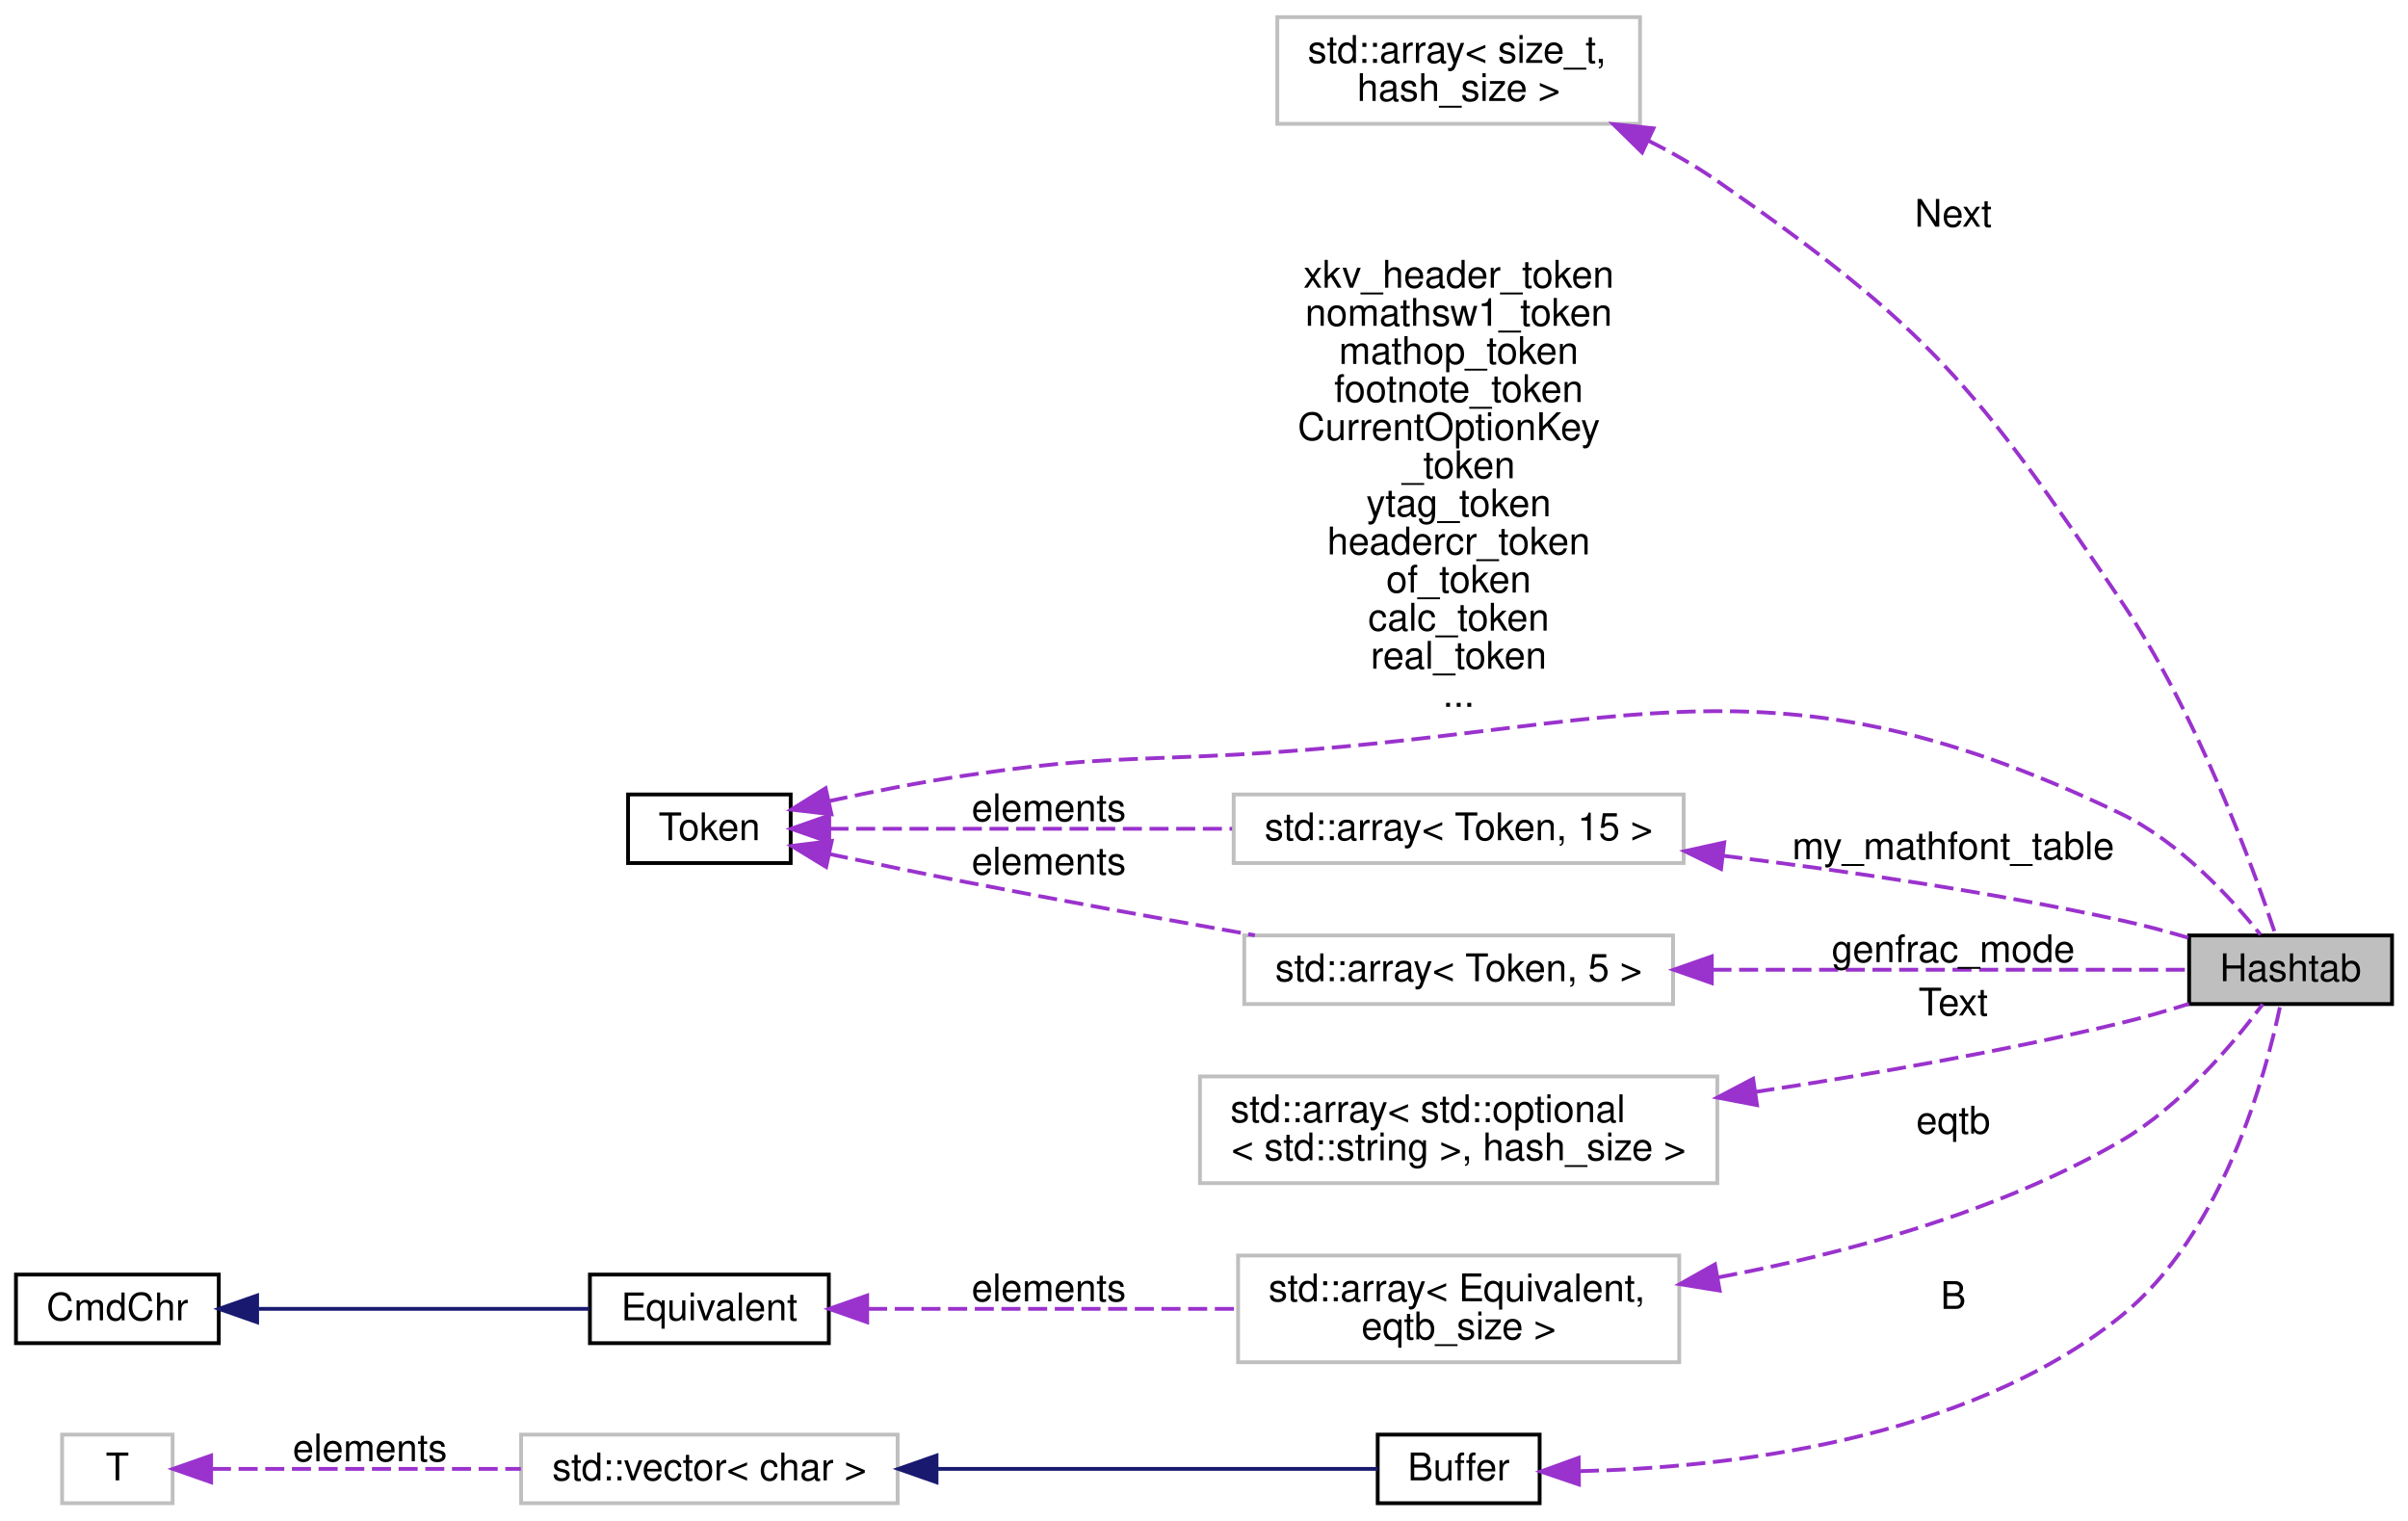
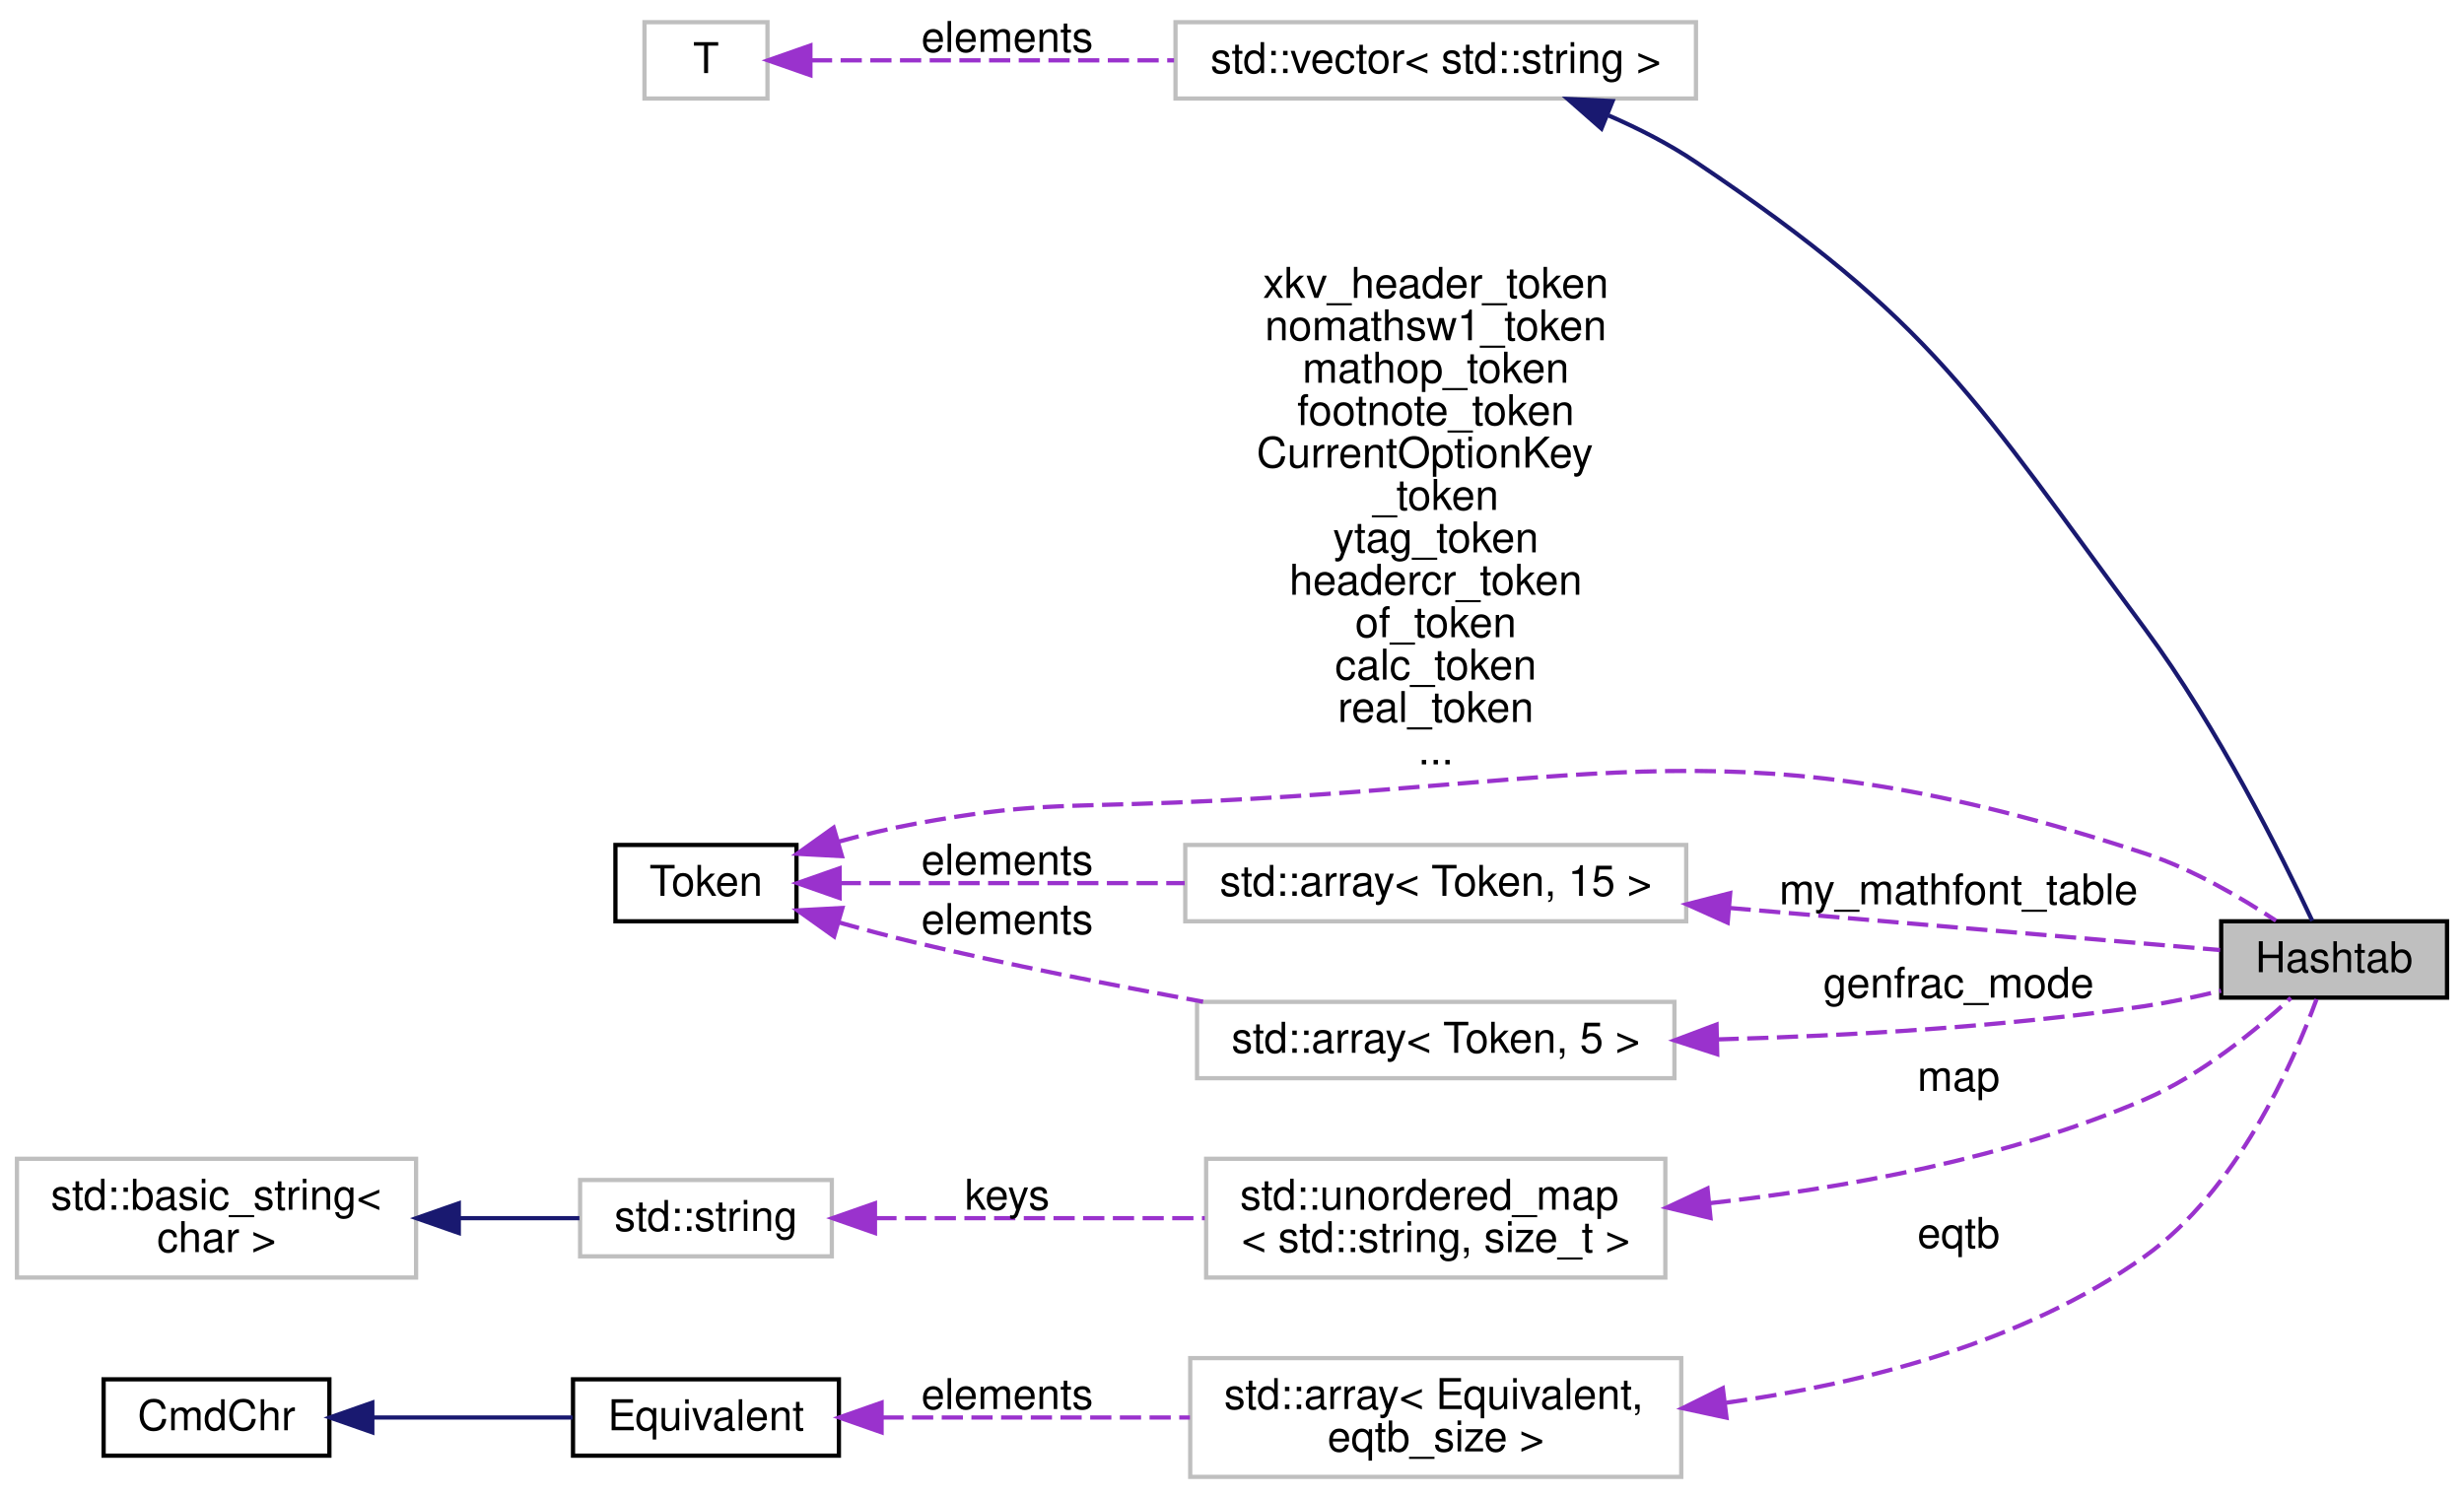
- <svg xmlns="http://www.w3.org/2000/svg" xmlns:xlink="http://www.w3.org/1999/xlink" width="632pt" height="399pt" viewBox="0.00 0.00 631.62 399.00">
-   <g id="graph0" class="graph" transform="scale(1 1) rotate(0) translate(4 395)">
+ <svg xmlns="http://www.w3.org/2000/svg" xmlns:xlink="http://www.w3.org/1999/xlink" width="581pt" height="353pt" viewBox="0.00 0.00 580.94 352.50">
+   <g id="graph0" class="graph" transform="scale(1 1) rotate(0) translate(4 348.5)">
    <g id="node1" class="node">
      <g id="a_node1">
        <a xlink:title=" ">
-           <polygon fill="#bfbfbf" stroke="black" points="570.37,-131.5 570.37,-149.5 623.62,-149.5 623.62,-131.5 570.37,-131.5" />
-           <text text-anchor="middle" x="596.99" y="-137.5" font-family="Helvetica,sans-Serif" font-size="10.00">Hashtab</text>
+           <polygon fill="#bfbfbf" stroke="black" points="519.69,-113.5 519.69,-131.5 572.94,-131.5 572.94,-113.5 519.69,-113.5" />
+           <text text-anchor="middle" x="546.31" y="-119.5" font-family="Helvetica,sans-Serif" font-size="10.00">Hashtab</text>
        </a>
      </g>
    </g>
    <g id="node2" class="node">
      <g id="a_node2">
-         <a xlink:title=" ">
-           <polygon fill="none" stroke="#bfbfbf" points="331.05,-362.5 331.05,-390.5 426.25,-390.5 426.25,-362.5 331.05,-362.5" />
-           <text text-anchor="start" x="339.05" y="-378.5" font-family="Helvetica,sans-Serif" font-size="10.00">std::array&lt; size_t,</text>
-           <text text-anchor="middle" x="378.65" y="-368.5" font-family="Helvetica,sans-Serif" font-size="10.00"> hash_size &gt;</text>
+         <a xlink:title="STL class.">
+           <polygon fill="none" stroke="#bfbfbf" points="273.15,-325.5 273.15,-343.5 395.86,-343.5 395.86,-325.5 273.15,-325.5" />
+           <text text-anchor="middle" x="334.51" y="-331.5" font-family="Helvetica,sans-Serif" font-size="10.00">std::vector&lt; std::string &gt;</text>
        </a>
      </g>
    </g>
    <g id="edge1" class="edge">
-       <path fill="none" stroke="#9a32cd" stroke-dasharray="5,2" d="M428.47,-358.06C434.76,-354.91 440.95,-351.38 446.54,-347.5 502.27,-308.81 514.38,-293.71 552.37,-237.5 572.43,-207.82 587.14,-167.42 593.09,-149.59" />
-       <polygon fill="#9a32cd" stroke="#9a32cd" points="426.79,-354.99 419.23,-362.42 429.77,-361.32 426.79,-354.99" />
-       <text text-anchor="middle" x="508.46" y="-335.5" font-family="Helvetica,sans-Serif" font-size="10.00"> Next</text>
+       <path fill="none" stroke="midnightblue" d="M375.25,-321.51C382.39,-318.41 389.56,-314.74 395.86,-310.5 452.17,-272.67 461.29,-255 501.69,-200.5 518.88,-177.32 534.12,-146.65 541.17,-131.61" />
+       <polygon fill="midnightblue" stroke="midnightblue" points="373.58,-318.41 365.62,-325.4 376.2,-324.9 373.58,-318.41" />
    </g>
    <g id="node3" class="node">
      <g id="a_node3">
        <a xlink:title=" ">
-           <polygon fill="none" stroke="#bfbfbf" points="319.6,-168.5 319.6,-186.5 437.7,-186.5 437.7,-168.5 319.6,-168.5" />
-           <text text-anchor="middle" x="378.65" y="-174.5" font-family="Helvetica,sans-Serif" font-size="10.00">std::array&lt; Token, 15 &gt;</text>
+           <polygon fill="none" stroke="#bfbfbf" points="147.95,-325.5 147.95,-343.5 176.95,-343.5 176.95,-325.5 147.95,-325.5" />
+           <text text-anchor="middle" x="162.45" y="-331.5" font-family="Helvetica,sans-Serif" font-size="10.00">T</text>
        </a>
      </g>
    </g>
    <g id="edge2" class="edge">
-       <path fill="none" stroke="#9a32cd" stroke-dasharray="5,2" d="M448.12,-170.41C480,-166.49 518.33,-160.89 552.37,-153.5 558.24,-152.23 564.47,-150.56 570.33,-148.85" />
-       <polygon fill="#9a32cd" stroke="#9a32cd" points="447.51,-166.95 438,-171.62 448.35,-173.9 447.51,-166.95" />
-       <text text-anchor="middle" x="508.46" y="-169.5" font-family="Helvetica,sans-Serif" font-size="10.00"> my_mathfont_table</text>
+       <path fill="none" stroke="#9a32cd" stroke-dasharray="5,2" d="M187.19,-334.5C209.3,-334.5 243.21,-334.5 272.81,-334.5" />
+       <polygon fill="#9a32cd" stroke="#9a32cd" points="187.07,-331 177.07,-334.5 187.07,-338 187.07,-331" />
+       <text text-anchor="middle" x="233.47" y="-336.5" font-family="Helvetica,sans-Serif" font-size="10.00"> elements</text>
    </g>
    <g id="node4" class="node">
      <g id="a_node4">
-         <a xlink:href="../../d9/d27/struct_token.html" target="_top" xlink:title=" ">
-           <polygon fill="none" stroke="black" points="160.65,-168.5 160.65,-186.5 203.33,-186.5 203.33,-168.5 160.65,-168.5" />
-           <text text-anchor="middle" x="181.99" y="-174.5" font-family="Helvetica,sans-Serif" font-size="10.00">Token</text>
+         <a xlink:title=" ">
+           <polygon fill="none" stroke="#bfbfbf" points="275.45,-131.5 275.45,-149.5 393.56,-149.5 393.56,-131.5 275.45,-131.5" />
+           <text text-anchor="middle" x="334.51" y="-137.5" font-family="Helvetica,sans-Serif" font-size="10.00">std::array&lt; Token, 15 &gt;</text>
        </a>
      </g>
    </g>
-     <g id="edge4" class="edge">
-       <path fill="none" stroke="#9a32cd" stroke-dasharray="5,2" d="M213.32,-184.74C224.59,-187.2 237.53,-189.77 249.4,-191.5 276.47,-195.44 283.42,-195.39 310.75,-196.5 418.26,-200.87 455.38,-228.07 552.37,-181.5 567.74,-174.12 581.32,-159.37 589.09,-149.72" />
-       <polygon fill="#9a32cd" stroke="#9a32cd" points="214.03,-181.31 203.51,-182.53 212.5,-188.14 214.03,-181.31" />
-       <text text-anchor="middle" x="378.65" y="-319.5" font-family="Helvetica,sans-Serif" font-size="10.00"> xkv_header_token</text>
-       <text text-anchor="middle" x="378.65" y="-309.5" font-family="Helvetica,sans-Serif" font-size="10.00">nomathsw1_token</text>
-       <text text-anchor="middle" x="378.65" y="-299.5" font-family="Helvetica,sans-Serif" font-size="10.00">mathop_token</text>
-       <text text-anchor="middle" x="378.65" y="-289.5" font-family="Helvetica,sans-Serif" font-size="10.00">footnote_token</text>
-       <text text-anchor="start" x="336.4" y="-279.5" font-family="Helvetica,sans-Serif" font-size="10.00">CurrentOptionKey</text>
-       <text text-anchor="middle" x="378.65" y="-269.5" font-family="Helvetica,sans-Serif" font-size="10.00">_token</text>
-       <text text-anchor="middle" x="378.65" y="-259.5" font-family="Helvetica,sans-Serif" font-size="10.00">ytag_token</text>
-       <text text-anchor="middle" x="378.65" y="-249.5" font-family="Helvetica,sans-Serif" font-size="10.00">headercr_token</text>
-       <text text-anchor="middle" x="378.65" y="-239.5" font-family="Helvetica,sans-Serif" font-size="10.00">of_token</text>
-       <text text-anchor="middle" x="378.65" y="-229.5" font-family="Helvetica,sans-Serif" font-size="10.00">calc_token</text>
-       <text text-anchor="middle" x="378.65" y="-219.5" font-family="Helvetica,sans-Serif" font-size="10.00">real_token</text>
-       <text text-anchor="middle" x="378.65" y="-209.5" font-family="Helvetica,sans-Serif" font-size="10.00">...</text>
-     </g>
    <g id="edge3" class="edge">
-       <path fill="none" stroke="#9a32cd" stroke-dasharray="5,2" d="M213.51,-177.5C241.72,-177.5 284.41,-177.5 319.18,-177.5" />
-       <polygon fill="#9a32cd" stroke="#9a32cd" points="213.45,-174 203.45,-177.5 213.45,-181 213.45,-174" />
-       <text text-anchor="middle" x="271.08" y="-179.5" font-family="Helvetica,sans-Serif" font-size="10.00"> elements</text>
+       <path fill="none" stroke="#9a32cd" stroke-dasharray="5,2" d="M403.79,-134.64C443.3,-131.25 490.74,-127.18 519.43,-124.72" />
+       <polygon fill="#9a32cd" stroke="#9a32cd" points="403.33,-131.17 393.67,-135.51 403.93,-138.14 403.33,-131.17" />
+       <text text-anchor="middle" x="457.78" y="-135.5" font-family="Helvetica,sans-Serif" font-size="10.00"> my_mathfont_table</text>
    </g>
    <g id="node5" class="node">
      <g id="a_node5">
+         <a xlink:href="../../d9/d27/struct_token.html" target="_top" xlink:title=" ">
+           <polygon fill="none" stroke="black" points="141.1,-131.5 141.1,-149.5 183.79,-149.5 183.79,-131.5 141.1,-131.5" />
+           <text text-anchor="middle" x="162.45" y="-137.5" font-family="Helvetica,sans-Serif" font-size="10.00">Token</text>
+         </a>
+       </g>
+     </g>
+     <g id="edge5" class="edge">
+       <path fill="none" stroke="#9a32cd" stroke-dasharray="5,2" d="M193.61,-150.24C199.58,-151.88 205.85,-153.41 211.79,-154.5 238.7,-159.44 245.81,-158.39 273.15,-159.5 374.78,-163.63 405.03,-179.17 501.69,-147.5 512.81,-143.86 524.24,-137.18 532.61,-131.64" />
+       <polygon fill="#9a32cd" stroke="#9a32cd" points="194.51,-146.86 183.93,-147.42 192.55,-153.58 194.51,-146.86" />
+       <text text-anchor="middle" x="334.51" y="-278.5" font-family="Helvetica,sans-Serif" font-size="10.00"> xkv_header_token</text>
+       <text text-anchor="middle" x="334.51" y="-268.5" font-family="Helvetica,sans-Serif" font-size="10.00">nomathsw1_token</text>
+       <text text-anchor="middle" x="334.51" y="-258.5" font-family="Helvetica,sans-Serif" font-size="10.00">mathop_token</text>
+       <text text-anchor="middle" x="334.51" y="-248.5" font-family="Helvetica,sans-Serif" font-size="10.00">footnote_token</text>
+       <text text-anchor="start" x="292.26" y="-238.5" font-family="Helvetica,sans-Serif" font-size="10.00">CurrentOptionKey</text>
+       <text text-anchor="middle" x="334.51" y="-228.5" font-family="Helvetica,sans-Serif" font-size="10.00">_token</text>
+       <text text-anchor="middle" x="334.51" y="-218.5" font-family="Helvetica,sans-Serif" font-size="10.00">ytag_token</text>
+       <text text-anchor="middle" x="334.51" y="-208.5" font-family="Helvetica,sans-Serif" font-size="10.00">headercr_token</text>
+       <text text-anchor="middle" x="334.51" y="-198.5" font-family="Helvetica,sans-Serif" font-size="10.00">of_token</text>
+       <text text-anchor="middle" x="334.51" y="-188.5" font-family="Helvetica,sans-Serif" font-size="10.00">calc_token</text>
+       <text text-anchor="middle" x="334.51" y="-178.5" font-family="Helvetica,sans-Serif" font-size="10.00">real_token</text>
+       <text text-anchor="middle" x="334.51" y="-168.5" font-family="Helvetica,sans-Serif" font-size="10.00">...</text>
+     </g>
+     <g id="edge4" class="edge">
+       <path fill="none" stroke="#9a32cd" stroke-dasharray="5,2" d="M193.97,-140.5C216.55,-140.5 248,-140.5 275.32,-140.5" />
+       <polygon fill="#9a32cd" stroke="#9a32cd" points="193.96,-137 183.96,-140.5 193.96,-144 193.96,-137" />
+       <text text-anchor="middle" x="233.47" y="-142.5" font-family="Helvetica,sans-Serif" font-size="10.00"> elements</text>
+     </g>
+     <g id="node9" class="node">
+       <g id="a_node9">
        <a xlink:title=" ">
-           <polygon fill="none" stroke="#bfbfbf" points="322.38,-131.5 322.38,-149.5 434.92,-149.5 434.92,-131.5 322.38,-131.5" />
-           <text text-anchor="middle" x="378.65" y="-137.5" font-family="Helvetica,sans-Serif" font-size="10.00">std::array&lt; Token, 5 &gt;</text>
+           <polygon fill="none" stroke="#bfbfbf" points="278.23,-94.5 278.23,-112.5 390.78,-112.5 390.78,-94.5 278.23,-94.5" />
+           <text text-anchor="middle" x="334.51" y="-100.5" font-family="Helvetica,sans-Serif" font-size="10.00">std::array&lt; Token, 5 &gt;</text>
+         </a>
+       </g>
+     </g>
+     <g id="edge10" class="edge">
+       <path fill="none" stroke="#9a32cd" stroke-dasharray="5,2" d="M193.71,-131.26C199.68,-129.57 205.91,-127.9 211.79,-126.5 233.86,-121.23 258.41,-116.4 279.65,-112.54" />
+       <polygon fill="#9a32cd" stroke="#9a32cd" points="192.66,-127.92 184.04,-134.07 194.61,-134.64 192.66,-127.92" />
+       <text text-anchor="middle" x="233.47" y="-128.5" font-family="Helvetica,sans-Serif" font-size="10.00"> elements</text>
+     </g>
+     <g id="node6" class="node">
+       <g id="a_node6">
+         <a xlink:title=" ">
+           <polygon fill="none" stroke="#bfbfbf" points="280.37,-47.5 280.37,-75.5 388.64,-75.5 388.64,-47.5 280.37,-47.5" />
+           <text text-anchor="start" x="288.37" y="-63.5" font-family="Helvetica,sans-Serif" font-size="10.00">std::unordered_map</text>
+           <text text-anchor="middle" x="334.51" y="-53.5" font-family="Helvetica,sans-Serif" font-size="10.00">&lt; std::string, size_t &gt;</text>
        </a>
      </g>
    </g>
    <g id="edge6" class="edge">
-       <path fill="none" stroke="#9a32cd" stroke-dasharray="5,2" d="M213.42,-170.88C224.71,-168.48 237.62,-165.8 249.4,-163.5 274.27,-158.65 301.92,-153.64 325.17,-149.54" />
-       <polygon fill="#9a32cd" stroke="#9a32cd" points="212.64,-167.47 203.6,-172.99 214.11,-174.31 212.64,-167.47" />
-       <text text-anchor="middle" x="271.08" y="-165.5" font-family="Helvetica,sans-Serif" font-size="10.00"> elements</text>
+       <path fill="none" stroke="#9a32cd" stroke-dasharray="5,2" d="M399.07,-65.03C430.92,-68.57 469.45,-75.59 501.69,-89.5 514.94,-95.22 527.84,-105.78 536.13,-113.42" />
+       <polygon fill="#9a32cd" stroke="#9a32cd" points="399.29,-61.54 388.99,-64.01 398.58,-68.5 399.29,-61.54" />
+       <text text-anchor="middle" x="457.78" y="-91.5" font-family="Helvetica,sans-Serif" font-size="10.00"> map</text>
    </g>
-     <g id="edge5" class="edge">
-       <path fill="none" stroke="#9a32cd" stroke-dasharray="5,2" d="M445.25,-140.5C487.28,-140.5 539.52,-140.5 570.16,-140.5" />
-       <polygon fill="#9a32cd" stroke="#9a32cd" points="445.08,-137 435.08,-140.5 445.08,-144 445.08,-137" />
-       <text text-anchor="middle" x="508.46" y="-142.5" font-family="Helvetica,sans-Serif" font-size="10.00"> genfrac_mode</text>
-     </g>
-     <g id="node6" class="node">
-       <g id="a_node6">
-         <a xlink:title=" ">
-           <polygon fill="none" stroke="#bfbfbf" points="310.75,-84.5 310.75,-112.5 446.54,-112.5 446.54,-84.5 310.75,-84.5" />
-           <text text-anchor="start" x="318.75" y="-100.5" font-family="Helvetica,sans-Serif" font-size="10.00">std::array&lt; std::optional</text>
-           <text text-anchor="middle" x="378.65" y="-90.5" font-family="Helvetica,sans-Serif" font-size="10.00">&lt; std::string &gt;, hash_size &gt;</text>
+     <g id="node7" class="node">
+       <g id="a_node7">
+         <a xlink:title="STL class.">
+           <polygon fill="none" stroke="#bfbfbf" points="132.77,-52.5 132.77,-70.5 192.12,-70.5 192.12,-52.5 132.77,-52.5" />
+           <text text-anchor="middle" x="162.45" y="-58.5" font-family="Helvetica,sans-Serif" font-size="10.00">std::string</text>
        </a>
      </g>
    </g>
    <g id="edge7" class="edge">
-       <path fill="none" stroke="#9a32cd" stroke-dasharray="5,2" d="M456.56,-108.45C486.65,-112.99 521.32,-119.05 552.37,-126.5 558.25,-127.91 564.48,-129.72 570.34,-131.56" />
-       <polygon fill="#9a32cd" stroke="#9a32cd" points="456.95,-104.97 446.55,-106.96 455.93,-111.89 456.95,-104.97" />
-       <text text-anchor="middle" x="508.46" y="-128.5" font-family="Helvetica,sans-Serif" font-size="10.00"> Text</text>
+       <path fill="none" stroke="#9a32cd" stroke-dasharray="5,2" d="M202.38,-61.5C225.4,-61.5 254.89,-61.5 280.06,-61.5" />
+       <polygon fill="#9a32cd" stroke="#9a32cd" points="202.29,-58 192.29,-61.5 202.29,-65 202.29,-58" />
+       <text text-anchor="middle" x="233.47" y="-63.5" font-family="Helvetica,sans-Serif" font-size="10.00"> keys</text>
    </g>
-     <g id="node7" class="node">
-       <g id="a_node7">
-         <a xlink:title=" ">
-           <polygon fill="none" stroke="#bfbfbf" points="320.76,-37.5 320.76,-65.5 436.54,-65.5 436.54,-37.5 320.76,-37.5" />
-           <text text-anchor="start" x="328.76" y="-53.5" font-family="Helvetica,sans-Serif" font-size="10.00">std::array&lt; Equivalent,</text>
-           <text text-anchor="middle" x="378.65" y="-43.5" font-family="Helvetica,sans-Serif" font-size="10.00"> eqtb_size &gt;</text>
+     <g id="node8" class="node">
+       <g id="a_node8">
+         <a xlink:title="STL class.">
+           <polygon fill="none" stroke="#bfbfbf" points="0,-47.5 0,-75.5 94.1,-75.5 94.1,-47.5 0,-47.5" />
+           <text text-anchor="start" x="8" y="-63.5" font-family="Helvetica,sans-Serif" font-size="10.00">std::basic_string&lt;</text>
+           <text text-anchor="middle" x="47.05" y="-53.5" font-family="Helvetica,sans-Serif" font-size="10.00"> char &gt;</text>
        </a>
      </g>
    </g>
    <g id="edge8" class="edge">
-       <path fill="none" stroke="#9a32cd" stroke-dasharray="5,2" d="M446.83,-59.78C480.23,-66.04 520.22,-76.87 552.37,-95.5 568.19,-104.67 582.03,-121.18 589.68,-131.45" />
-       <polygon fill="#9a32cd" stroke="#9a32cd" points="447.15,-56.29 436.69,-57.99 445.92,-63.18 447.15,-56.29" />
-       <text text-anchor="middle" x="508.46" y="-97.5" font-family="Helvetica,sans-Serif" font-size="10.00"> eqtb</text>
-     </g>
-     <g id="node8" class="node">
-       <g id="a_node8">
-         <a xlink:href="../../d9/dd2/struct_equivalent.html" target="_top" xlink:title=" ">
-           <polygon fill="none" stroke="black" points="150.64,-42.5 150.64,-60.5 213.34,-60.5 213.34,-42.5 150.64,-42.5" />
-           <text text-anchor="middle" x="181.99" y="-48.5" font-family="Helvetica,sans-Serif" font-size="10.00">Equivalent</text>
-         </a>
-       </g>
+       <path fill="none" stroke="midnightblue" d="M104.33,-61.5C114.13,-61.5 123.95,-61.5 132.61,-61.5" />
+       <polygon fill="midnightblue" stroke="midnightblue" points="104.17,-58 94.17,-61.5 104.17,-65 104.17,-58" />
    </g>
    <g id="edge9" class="edge">
-       <path fill="none" stroke="#9a32cd" stroke-dasharray="5,2" d="M223.65,-51.5C251.69,-51.5 289.36,-51.5 320.43,-51.5" />
-       <polygon fill="#9a32cd" stroke="#9a32cd" points="223.41,-48 213.41,-51.5 223.41,-55 223.41,-48" />
-       <text text-anchor="middle" x="271.08" y="-53.5" font-family="Helvetica,sans-Serif" font-size="10.00"> elements</text>
-     </g>
-     <g id="node9" class="node">
-       <g id="a_node9">
-         <a xlink:href="../../de/d72/class_cmd_chr.html" target="_top" xlink:title=" ">
-           <polygon fill="none" stroke="black" points="0,-42.5 0,-60.5 53.23,-60.5 53.23,-42.5 0,-42.5" />
-           <text text-anchor="middle" x="26.61" y="-48.5" font-family="Helvetica,sans-Serif" font-size="10.00">CmdChr</text>
-         </a>
-       </g>
-     </g>
-     <g id="edge10" class="edge">
-       <path fill="none" stroke="midnightblue" d="M63.63,-51.5C90.03,-51.5 125.47,-51.5 150.48,-51.5" />
-       <polygon fill="midnightblue" stroke="midnightblue" points="63.29,-48 53.29,-51.5 63.29,-55 63.29,-48" />
+       <path fill="none" stroke="#9a32cd" stroke-dasharray="5,2" d="M400.95,-103.65C431.67,-104.49 468.71,-106.6 501.69,-111.5 507.56,-112.37 513.79,-113.7 519.65,-115.13" />
+       <polygon fill="#9a32cd" stroke="#9a32cd" points="400.87,-100.15 390.79,-103.42 400.71,-107.15 400.87,-100.15" />
+       <text text-anchor="middle" x="457.78" y="-113.5" font-family="Helvetica,sans-Serif" font-size="10.00"> genfrac_mode</text>
    </g>
    <g id="node10" class="node">
      <g id="a_node10">
-         <a xlink:href="../../d5/d2a/class_buffer.html" target="_top" xlink:title="a big structure">
-           <polygon fill="none" stroke="black" points="357.4,-0.5 357.4,-18.5 399.9,-18.5 399.9,-0.5 357.4,-0.5" />
-           <text text-anchor="middle" x="378.65" y="-6.5" font-family="Helvetica,sans-Serif" font-size="10.00">Buffer</text>
+         <a xlink:title=" ">
+           <polygon fill="none" stroke="#bfbfbf" points="276.62,-0.5 276.62,-28.5 392.39,-28.5 392.39,-0.5 276.62,-0.5" />
+           <text text-anchor="start" x="284.62" y="-16.5" font-family="Helvetica,sans-Serif" font-size="10.00">std::array&lt; Equivalent,</text>
+           <text text-anchor="middle" x="334.51" y="-6.5" font-family="Helvetica,sans-Serif" font-size="10.00"> eqtb_size &gt;</text>
        </a>
      </g>
    </g>
    <g id="edge11" class="edge">
-       <path fill="none" stroke="#9a32cd" stroke-dasharray="5,2" d="M410.47,-8.91C447.95,-9.78 511.27,-16.56 552.37,-49.5 579.16,-70.98 590.5,-112.91 594.34,-131.39" />
-       <polygon fill="#9a32cd" stroke="#9a32cd" points="410.21,-5.41 400.18,-8.81 410.14,-12.41 410.21,-5.41" />
-       <text text-anchor="middle" x="508.46" y="-51.5" font-family="Helvetica,sans-Serif" font-size="10.00"> B</text>
+       <path fill="none" stroke="#9a32cd" stroke-dasharray="5,2" d="M402.98,-17.98C435.3,-22.47 473.09,-32.12 501.69,-52.5 523.38,-67.96 536.58,-97.91 542.18,-113.13" />
+       <polygon fill="#9a32cd" stroke="#9a32cd" points="403.06,-14.46 392.7,-16.69 402.19,-21.41 403.06,-14.46" />
+       <text text-anchor="middle" x="457.78" y="-54.5" font-family="Helvetica,sans-Serif" font-size="10.00"> eqtb</text>
    </g>
    <g id="node11" class="node">
      <g id="a_node11">
-         <a xlink:title="STL class.">
-           <polygon fill="none" stroke="#bfbfbf" points="132.58,-0.5 132.58,-18.5 231.4,-18.5 231.4,-0.5 132.58,-0.5" />
-           <text text-anchor="middle" x="181.99" y="-6.5" font-family="Helvetica,sans-Serif" font-size="10.00">std::vector&lt; char &gt;</text>
+         <a xlink:href="../../d9/dd2/struct_equivalent.html" target="_top" xlink:title=" ">
+           <polygon fill="none" stroke="black" points="131.1,-5.5 131.1,-23.5 193.79,-23.5 193.79,-5.5 131.1,-5.5" />
+           <text text-anchor="middle" x="162.45" y="-11.5" font-family="Helvetica,sans-Serif" font-size="10.00">Equivalent</text>
        </a>
      </g>
    </g>
    <g id="edge12" class="edge">
-       <path fill="none" stroke="midnightblue" d="M241.62,-9.5C280.91,-9.5 330.24,-9.5 357.4,-9.5" />
-       <polygon fill="midnightblue" stroke="midnightblue" points="241.61,-6 231.61,-9.5 241.61,-13 241.61,-6" />
+       <path fill="none" stroke="#9a32cd" stroke-dasharray="5,2" d="M204.03,-14.5C225.72,-14.5 252.79,-14.5 276.55,-14.5" />
+       <polygon fill="#9a32cd" stroke="#9a32cd" points="203.85,-11 193.85,-14.5 203.85,-18 203.85,-11" />
+       <text text-anchor="middle" x="233.47" y="-16.5" font-family="Helvetica,sans-Serif" font-size="10.00"> elements</text>
    </g>
    <g id="node12" class="node">
      <g id="a_node12">
-         <a xlink:title=" ">
-           <polygon fill="none" stroke="#bfbfbf" points="12.11,-0.5 12.11,-18.5 41.11,-18.5 41.11,-0.5 12.11,-0.5" />
-           <text text-anchor="middle" x="26.61" y="-6.5" font-family="Helvetica,sans-Serif" font-size="10.00">T</text>
+         <a xlink:href="../../de/d72/class_cmd_chr.html" target="_top" xlink:title=" ">
+           <polygon fill="none" stroke="black" points="20.43,-5.5 20.43,-23.5 73.66,-23.5 73.66,-5.5 20.43,-5.5" />
+           <text text-anchor="middle" x="47.05" y="-11.5" font-family="Helvetica,sans-Serif" font-size="10.00">CmdChr</text>
        </a>
      </g>
    </g>
    <g id="edge13" class="edge">
-       <path fill="none" stroke="#9a32cd" stroke-dasharray="5,2" d="M51.43,-9.5C73.02,-9.5 105.49,-9.5 132.52,-9.5" />
-       <polygon fill="#9a32cd" stroke="#9a32cd" points="51.22,-6 41.22,-9.5 51.22,-13 51.22,-6" />
-       <text text-anchor="middle" x="92.9" y="-11.5" font-family="Helvetica,sans-Serif" font-size="10.00"> elements</text>
+       <path fill="none" stroke="midnightblue" d="M83.84,-14.5C98.99,-14.5 116.46,-14.5 130.99,-14.5" />
+       <polygon fill="midnightblue" stroke="midnightblue" points="83.78,-11 73.78,-14.5 83.78,-18 83.78,-11" />
    </g>
  </g>
</svg>
